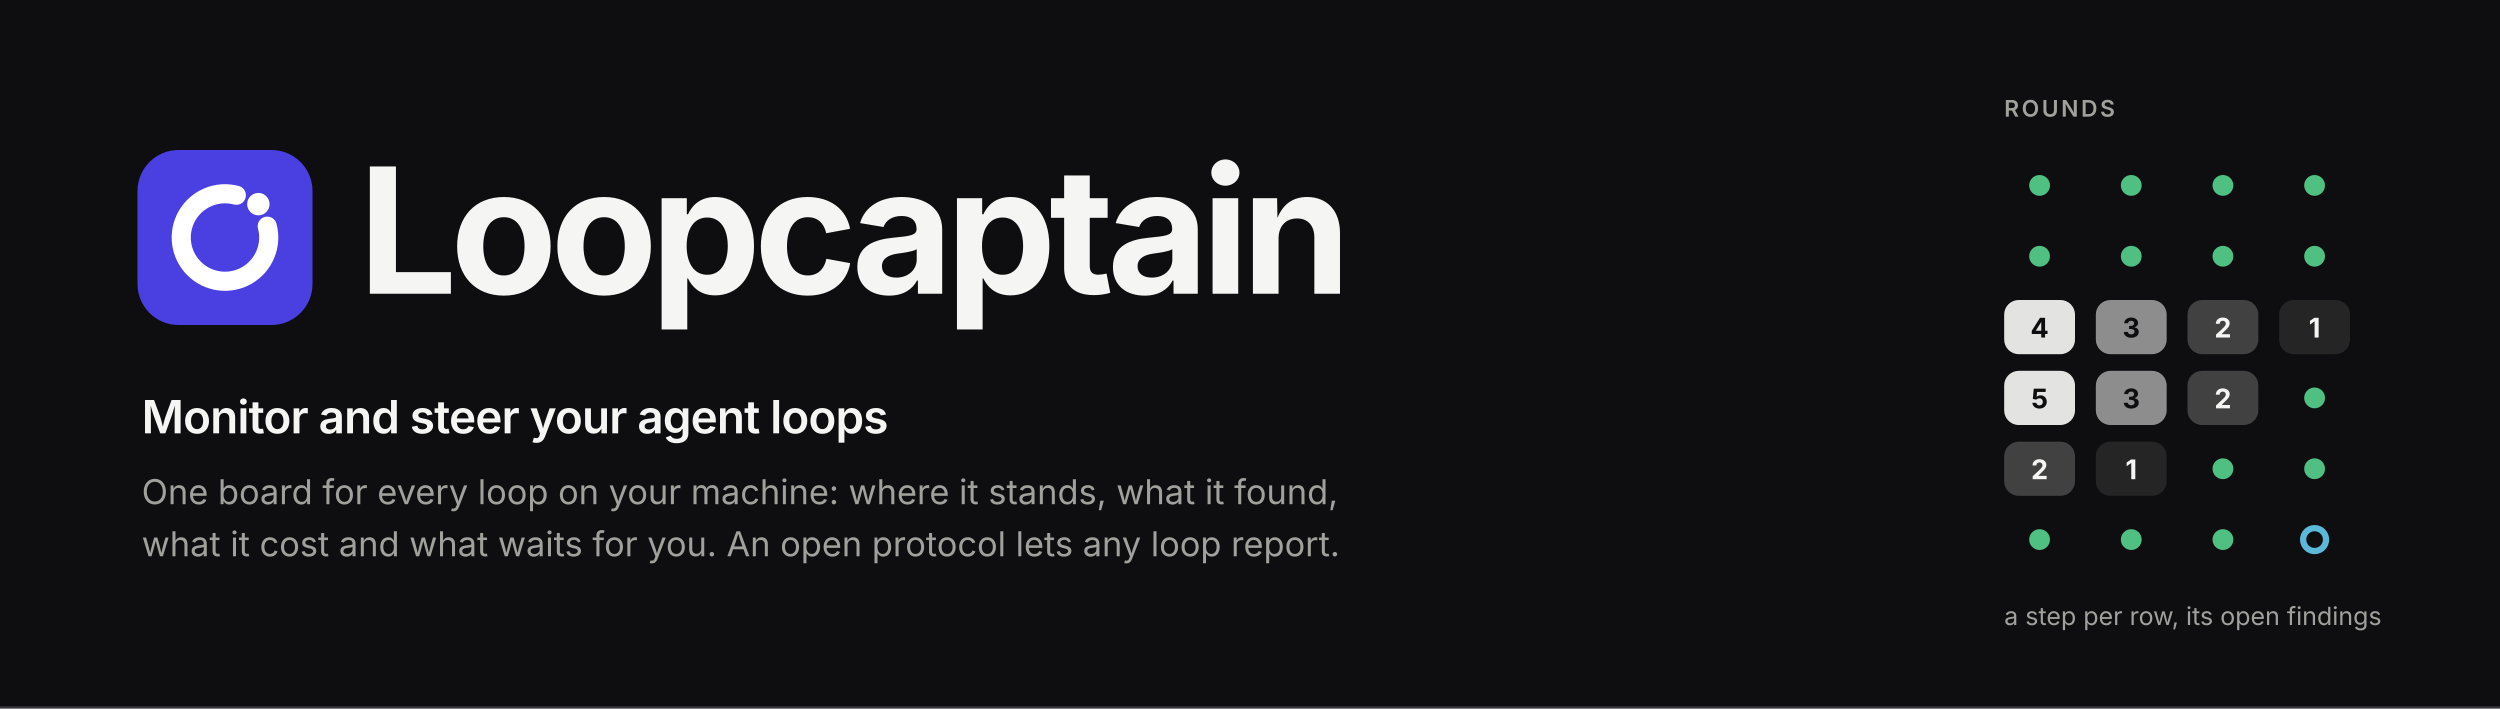
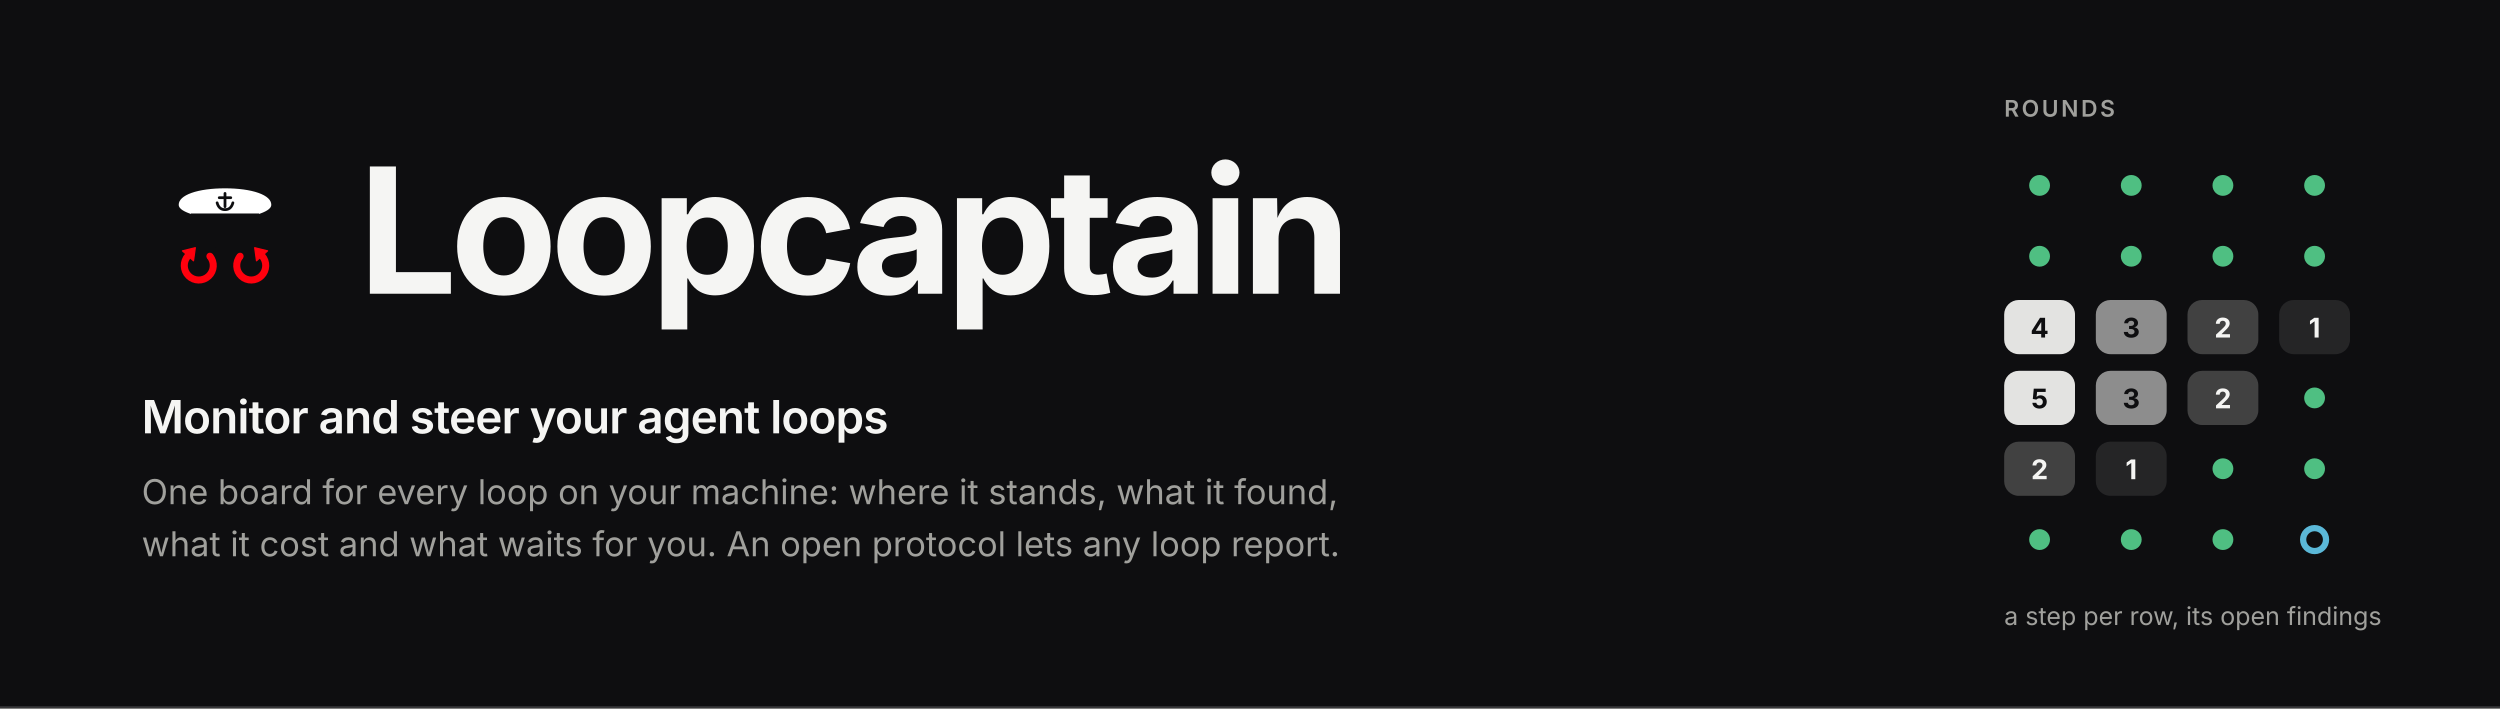
<svg xmlns="http://www.w3.org/2000/svg" width="1200" height="340" viewBox="0 0 1200 340" role="img" aria-label="Loopcaptain: monitor and steer your agent loops from one local board. An open protocol lets any loop report to it.">
  <rect width="1200" height="340" fill="#0E0E10" />
  <rect y="339" width="1200" height="1" fill="#38383A" />
  <g transform="translate(66 72) scale(1.3125)">
-     <rect width="64" height="64" rx="15" fill="#4A3FE0" />
-     <path d="M47.45 27.86A16 16 0 1 1 36.14 16.55" fill="none" stroke="#FFFFFF" stroke-width="7" stroke-linecap="round" />
-     <circle cx="44.2" cy="19.8" r="4.1" fill="#FFFFFF" />
+     <style>
+     .lc-ink { fill: #0E0E10; } .lc-line { stroke: #0E0E10; } .lc-crown { fill: #FFFFFF; stroke: #0E0E10; }
+     .lc-loop { fill: #FF000D; stroke: #FF000D; } .lc-arc { fill: none; stroke: #FF000D; }
+     @media (prefers-color-scheme: dark) {
+       .lc-ink { fill: #5C5C64; } .lc-crown { stroke: #5C5C64; }
+       .lc-loop { fill: #FF6B73; stroke: #FF6B73; } .lc-arc { stroke: #FF6B73; }
+     }
+   </style>
+     <g transform="translate(32 32.5) scale(0.78) translate(-32 -31.5)">
+       <g transform="translate(0 3)">
+         <path class="lc-crown" stroke-width="1.6" d="M9.5 12.5C9.5 7 19.5 4 32 4s22.5 3 22.5 8.5c0 2.8-3.8 4.2-6.5 5.2V21H16v-3.3c-2.7-1-6.5-2.4-6.5-5.2z" />
+         <rect class="lc-ink" x="16" y="16.6" width="32" height="4.4" />
+         <path class="lc-line" fill="none" stroke-width="1.3" stroke-linecap="round" d="M32 7.2v6.2M29.3 9.2h5.4M28.3 11.6c.6 2.3 2 3.2 3.7 3.2s3.1-.9 3.7-3.2" />
+         <path class="lc-ink" d="M14.5 21h35c2 1.5 2.3 3.4-.3 4-5.4 1.2-11 1.8-17.2 1.8s-11.8-.6-17.2-1.8c-2.6-.6-2.3-2.5-.3-4z" />
+       </g>
+       <rect class="lc-ink" x="28" y="41.4" width="8" height="5.2" rx="1.5" />
+       <circle class="lc-ink" cx="19.7" cy="44" r="11.6" />
+       <path class="lc-arc" stroke-width="3.3" d="M24.91 39.63A6.8 6.8 0 1 1 14.65 39.45" />
+       <circle class="lc-loop" cx="24.91" cy="39.63" r="1.65" stroke-width="0" />
+       <path class="lc-loop" stroke-width=".6" stroke-linejoin="round" d="M18.07 35.65L12.07 37.13L17.22 41.77z" />
+       <circle class="lc-ink" cx="44.3" cy="44" r="11.6" />
+       <path class="lc-arc" stroke-width="3.3" d="M39.09 39.63A6.8 6.8 0 1 0 49.35 39.45" />
+       <circle class="lc-loop" cx="39.09" cy="39.63" r="1.65" stroke-width="0" />
+       <path class="lc-loop" stroke-width=".6" stroke-linejoin="round" d="M45.93 35.65L51.93 37.13L46.78 41.77z" />
+     </g>
  </g>
  <g font-family="Inter Tight, Inter, ui-sans-serif, -apple-system, Segoe UI, Helvetica, Arial, sans-serif">
    <text x="172" y="141" font-size="84" font-weight="700" fill="#F5F5F3" letter-spacing="-3.4">Loopcaptain</text>
    <text x="68" y="208" font-size="22" font-weight="600" fill="#F5F5F3" letter-spacing="-0.4">Monitor and steer your agent loops</text>
    <text x="68" y="242" font-size="16.5" font-weight="400" fill="#A0A09C">One board for every loop on your machine: where it stands, what it found,</text>
    <text x="68" y="267" font-size="16.5" font-weight="400" fill="#A0A09C">what it cost and what waits for you. An open protocol lets any loop report.</text>
    <text x="962" y="56" font-size="11" font-weight="600" fill="#A0A09C" letter-spacing="1.2">ROUNDS</text>
    <text x="962" y="300" font-size="12" font-weight="400" fill="#A0A09C">a step per row, its open findings</text>
  </g>
  <circle cx="979" cy="89" r="5" fill="#4FBF82" />
  <circle cx="1023" cy="89" r="5" fill="#4FBF82" />
  <circle cx="1067" cy="89" r="5" fill="#4FBF82" />
  <circle cx="1111" cy="89" r="5" fill="#4FBF82" />
  <circle cx="979" cy="123" r="5" fill="#4FBF82" />
  <circle cx="1023" cy="123" r="5" fill="#4FBF82" />
  <circle cx="1067" cy="123" r="5" fill="#4FBF82" />
  <circle cx="1111" cy="123" r="5" fill="#4FBF82" />
  <rect x="962" y="144" width="34" height="26" rx="7" fill="#F5F5F3" fill-opacity="0.92" />
  <text x="979" y="162" font-size="13" font-weight="700" text-anchor="middle" fill="#0E0E10" font-family="Inter Tight, Inter, ui-sans-serif, -apple-system, Segoe UI, Helvetica, Arial, sans-serif">4</text>
  <rect x="1006" y="144" width="34" height="26" rx="7" fill="#F5F5F3" fill-opacity="0.55" />
  <text x="1023" y="162" font-size="13" font-weight="700" text-anchor="middle" fill="#0E0E10" font-family="Inter Tight, Inter, ui-sans-serif, -apple-system, Segoe UI, Helvetica, Arial, sans-serif">3</text>
  <rect x="1050" y="144" width="34" height="26" rx="7" fill="#F5F5F3" fill-opacity="0.22" />
  <text x="1067" y="162" font-size="13" font-weight="700" text-anchor="middle" fill="#F5F5F3" font-family="Inter Tight, Inter, ui-sans-serif, -apple-system, Segoe UI, Helvetica, Arial, sans-serif">2</text>
  <rect x="1094" y="144" width="34" height="26" rx="7" fill="#F5F5F3" fill-opacity="0.1" />
  <text x="1111" y="162" font-size="13" font-weight="700" text-anchor="middle" fill="#F5F5F3" font-family="Inter Tight, Inter, ui-sans-serif, -apple-system, Segoe UI, Helvetica, Arial, sans-serif">1</text>
  <rect x="962" y="178" width="34" height="26" rx="7" fill="#F5F5F3" fill-opacity="0.92" />
  <text x="979" y="196" font-size="13" font-weight="700" text-anchor="middle" fill="#0E0E10" font-family="Inter Tight, Inter, ui-sans-serif, -apple-system, Segoe UI, Helvetica, Arial, sans-serif">5</text>
  <rect x="1006" y="178" width="34" height="26" rx="7" fill="#F5F5F3" fill-opacity="0.55" />
  <text x="1023" y="196" font-size="13" font-weight="700" text-anchor="middle" fill="#0E0E10" font-family="Inter Tight, Inter, ui-sans-serif, -apple-system, Segoe UI, Helvetica, Arial, sans-serif">3</text>
  <rect x="1050" y="178" width="34" height="26" rx="7" fill="#F5F5F3" fill-opacity="0.22" />
  <text x="1067" y="196" font-size="13" font-weight="700" text-anchor="middle" fill="#F5F5F3" font-family="Inter Tight, Inter, ui-sans-serif, -apple-system, Segoe UI, Helvetica, Arial, sans-serif">2</text>
  <circle cx="1111" cy="191" r="5" fill="#4FBF82" />
  <rect x="962" y="212" width="34" height="26" rx="7" fill="#F5F5F3" fill-opacity="0.22" />
  <text x="979" y="230" font-size="13" font-weight="700" text-anchor="middle" fill="#F5F5F3" font-family="Inter Tight, Inter, ui-sans-serif, -apple-system, Segoe UI, Helvetica, Arial, sans-serif">2</text>
  <rect x="1006" y="212" width="34" height="26" rx="7" fill="#F5F5F3" fill-opacity="0.1" />
  <text x="1023" y="230" font-size="13" font-weight="700" text-anchor="middle" fill="#F5F5F3" font-family="Inter Tight, Inter, ui-sans-serif, -apple-system, Segoe UI, Helvetica, Arial, sans-serif">1</text>
  <circle cx="1067" cy="225" r="5" fill="#4FBF82" />
  <circle cx="1111" cy="225" r="5" fill="#4FBF82" />
  <circle cx="979" cy="259" r="5" fill="#4FBF82" />
  <circle cx="1023" cy="259" r="5" fill="#4FBF82" />
  <circle cx="1067" cy="259" r="5" fill="#4FBF82" />
  <circle cx="1111" cy="259" r="5.5" fill="none" stroke="#5BB8D8" stroke-width="3" />
</svg>
